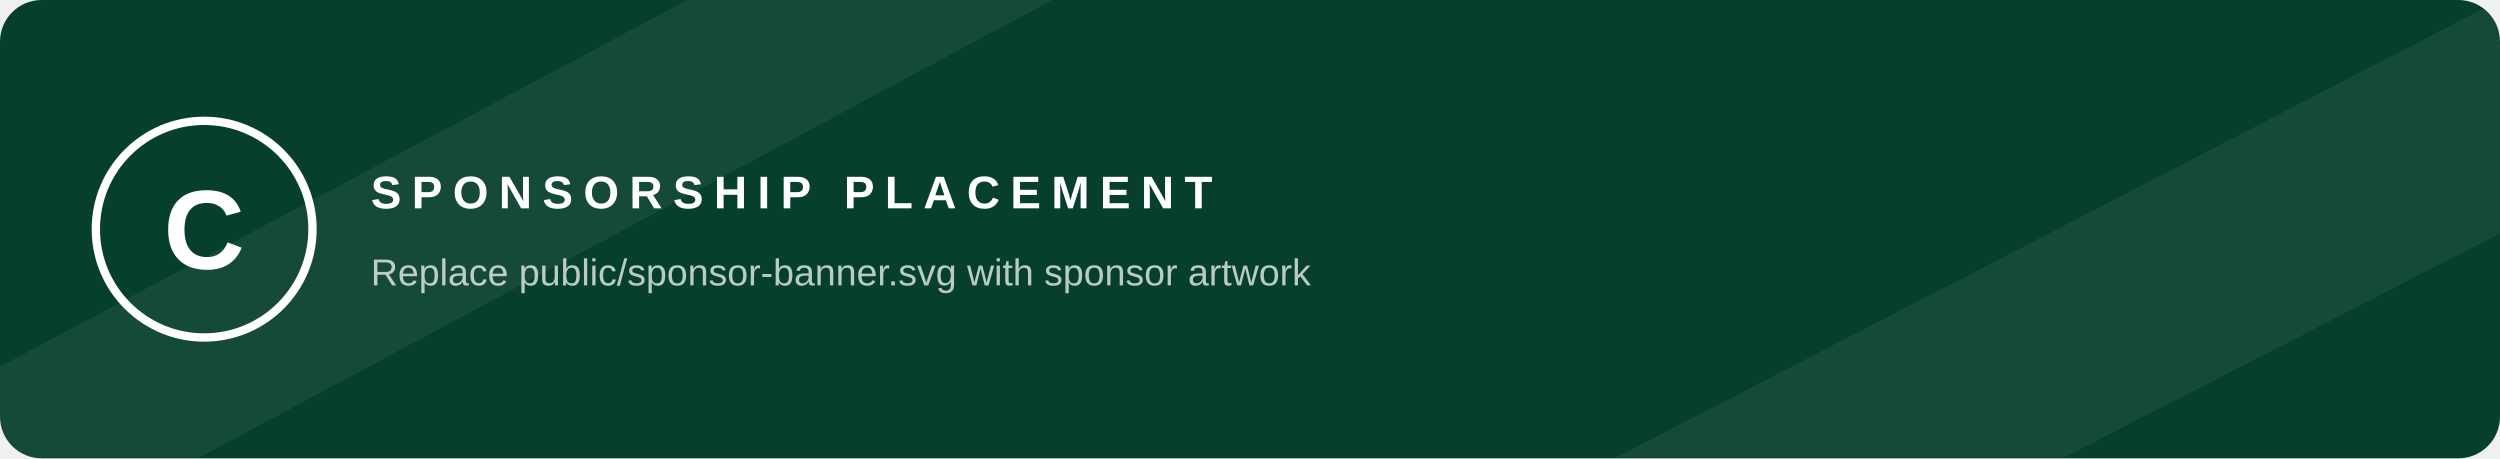
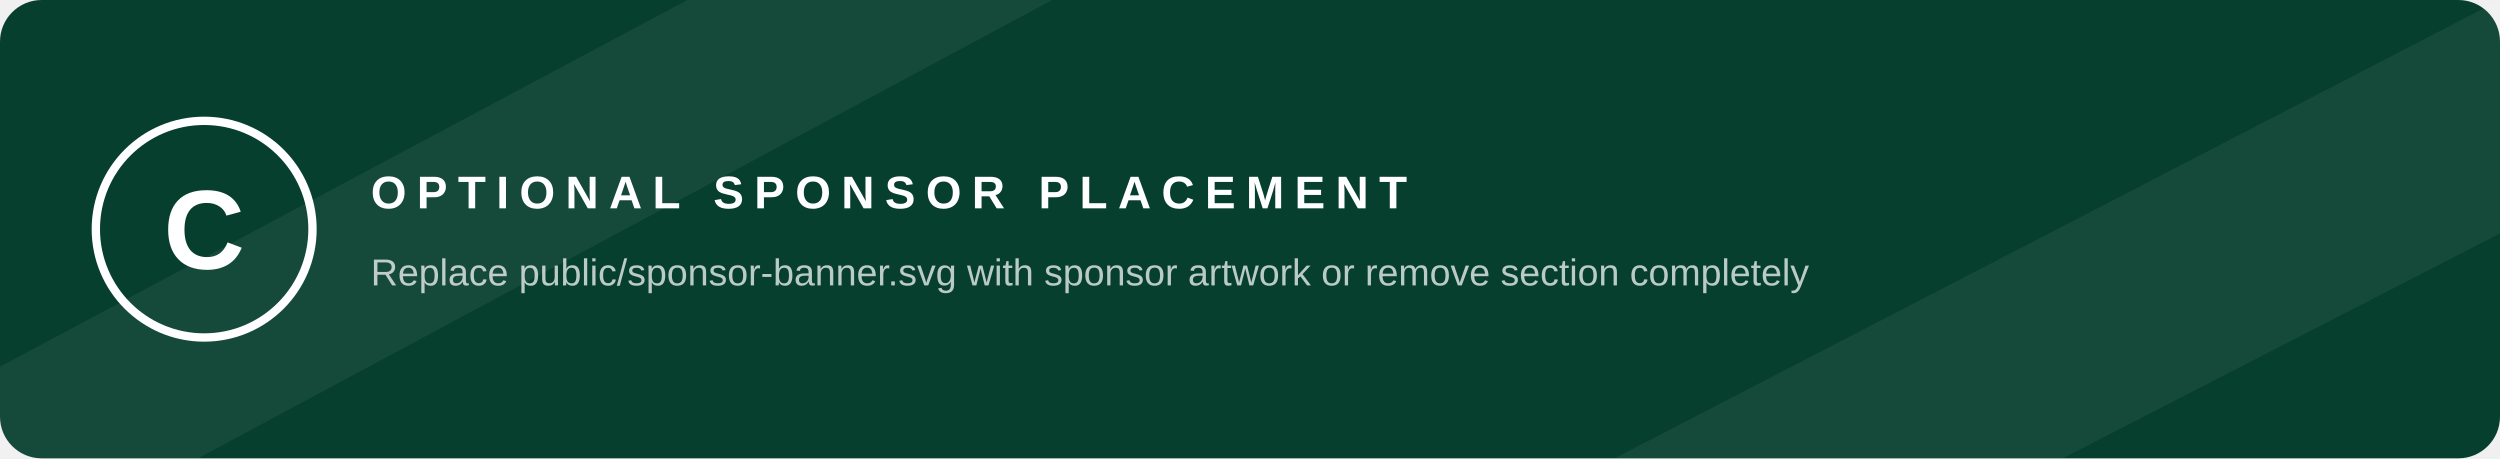
<svg xmlns="http://www.w3.org/2000/svg" width="1200" height="220" viewBox="0 0 1200 220" role="img" aria-labelledby="title desc">
  <rect width="1200" height="220" rx="20" fill="#063f2e" />
  <path d="M0 176 330 0h175L95 220H0Zm775 44L1200 0v112L990 220H775Z" fill="#fff" opacity=".06" />
  <circle cx="98" cy="110" r="52" fill="none" stroke="#fff" stroke-width="4" />
  <text x="98" y="129" text-anchor="middle" fill="#fff" font-family="Arial, sans-serif" font-size="54" font-weight="700">C</text>
-   <text x="178" y="100" fill="#fff" font-family="Arial, sans-serif" font-size="22" font-weight="700" letter-spacing="5">SPONSORSHIP PLACEMENT</text>
-   <text x="178" y="137" fill="#fff" opacity=".72" font-family="Arial, sans-serif" font-size="18">Replace public/sponsor-banner.svg with sponsor artwork</text>
+   <text x="178" y="100" fill="#fff" font-family="Arial, sans-serif" font-size="22" font-weight="700" letter-spacing="5">OPTIONAL SPONSOR PLACEMENT</text>
+   <text x="178" y="137" fill="#fff" opacity=".72" font-family="Arial, sans-serif" font-size="18">Replace public/sponsor-banner.svg with sponsor artwork or remove section completely</text>
</svg>
